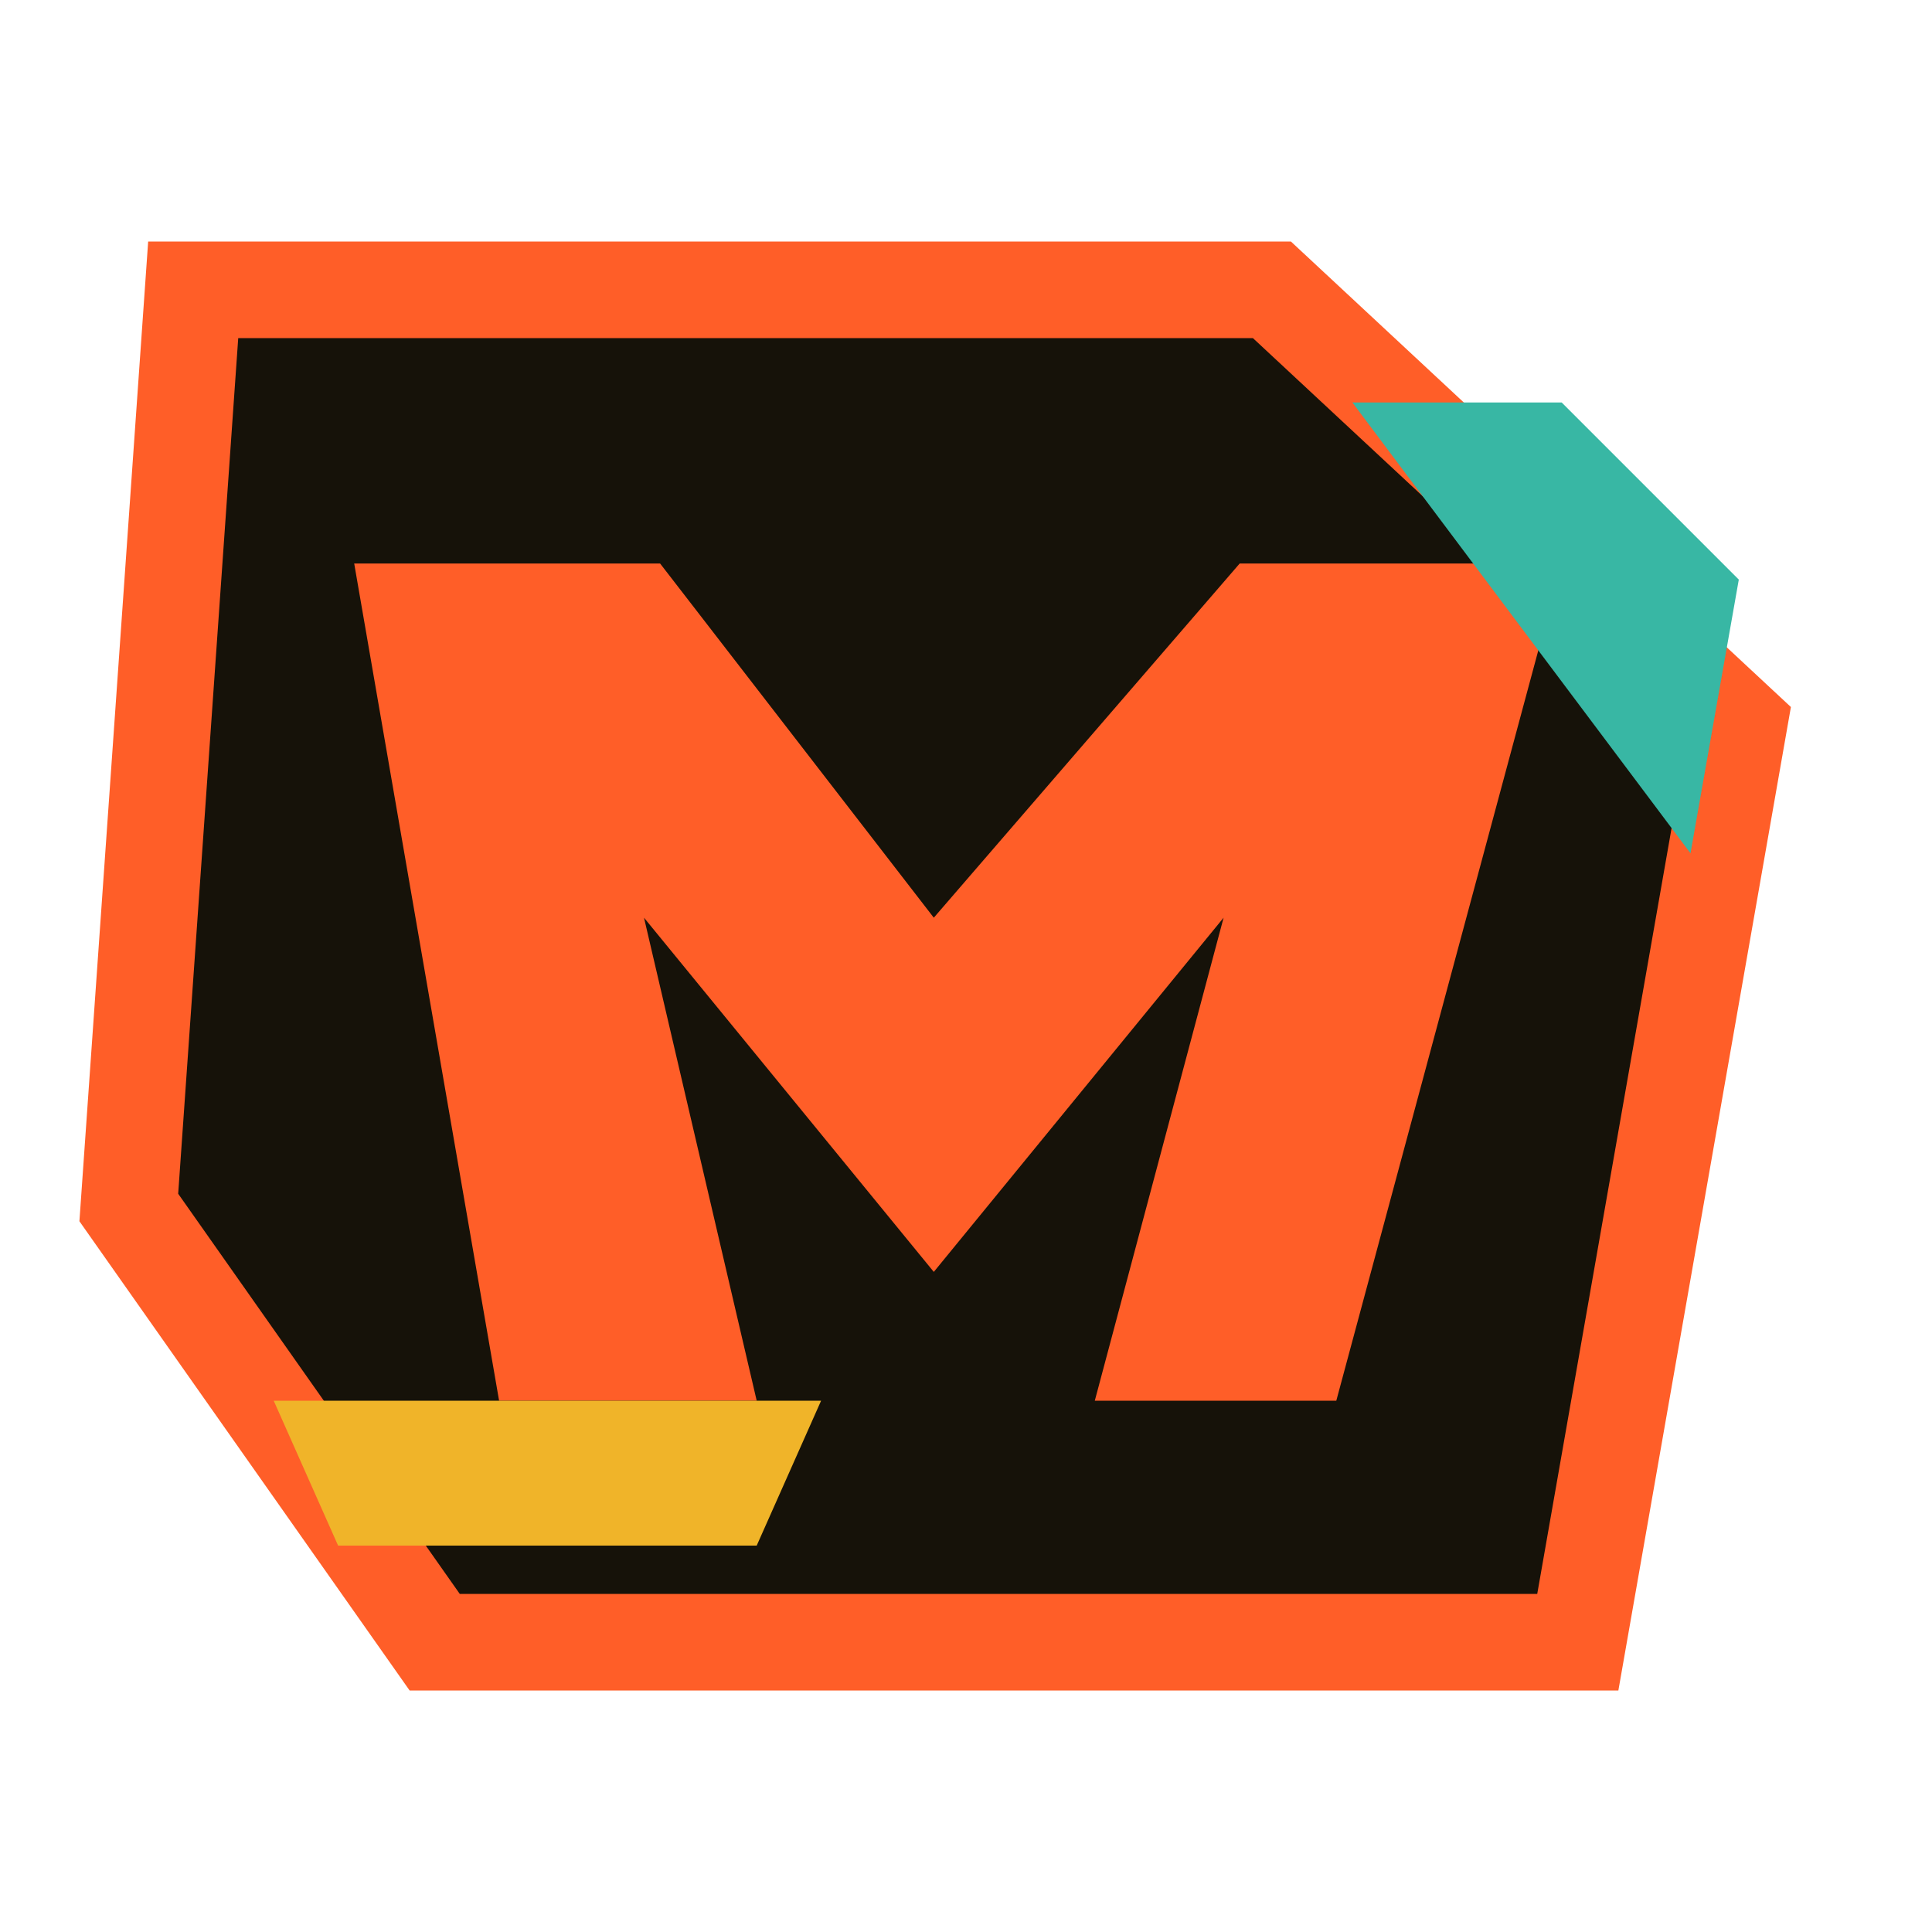
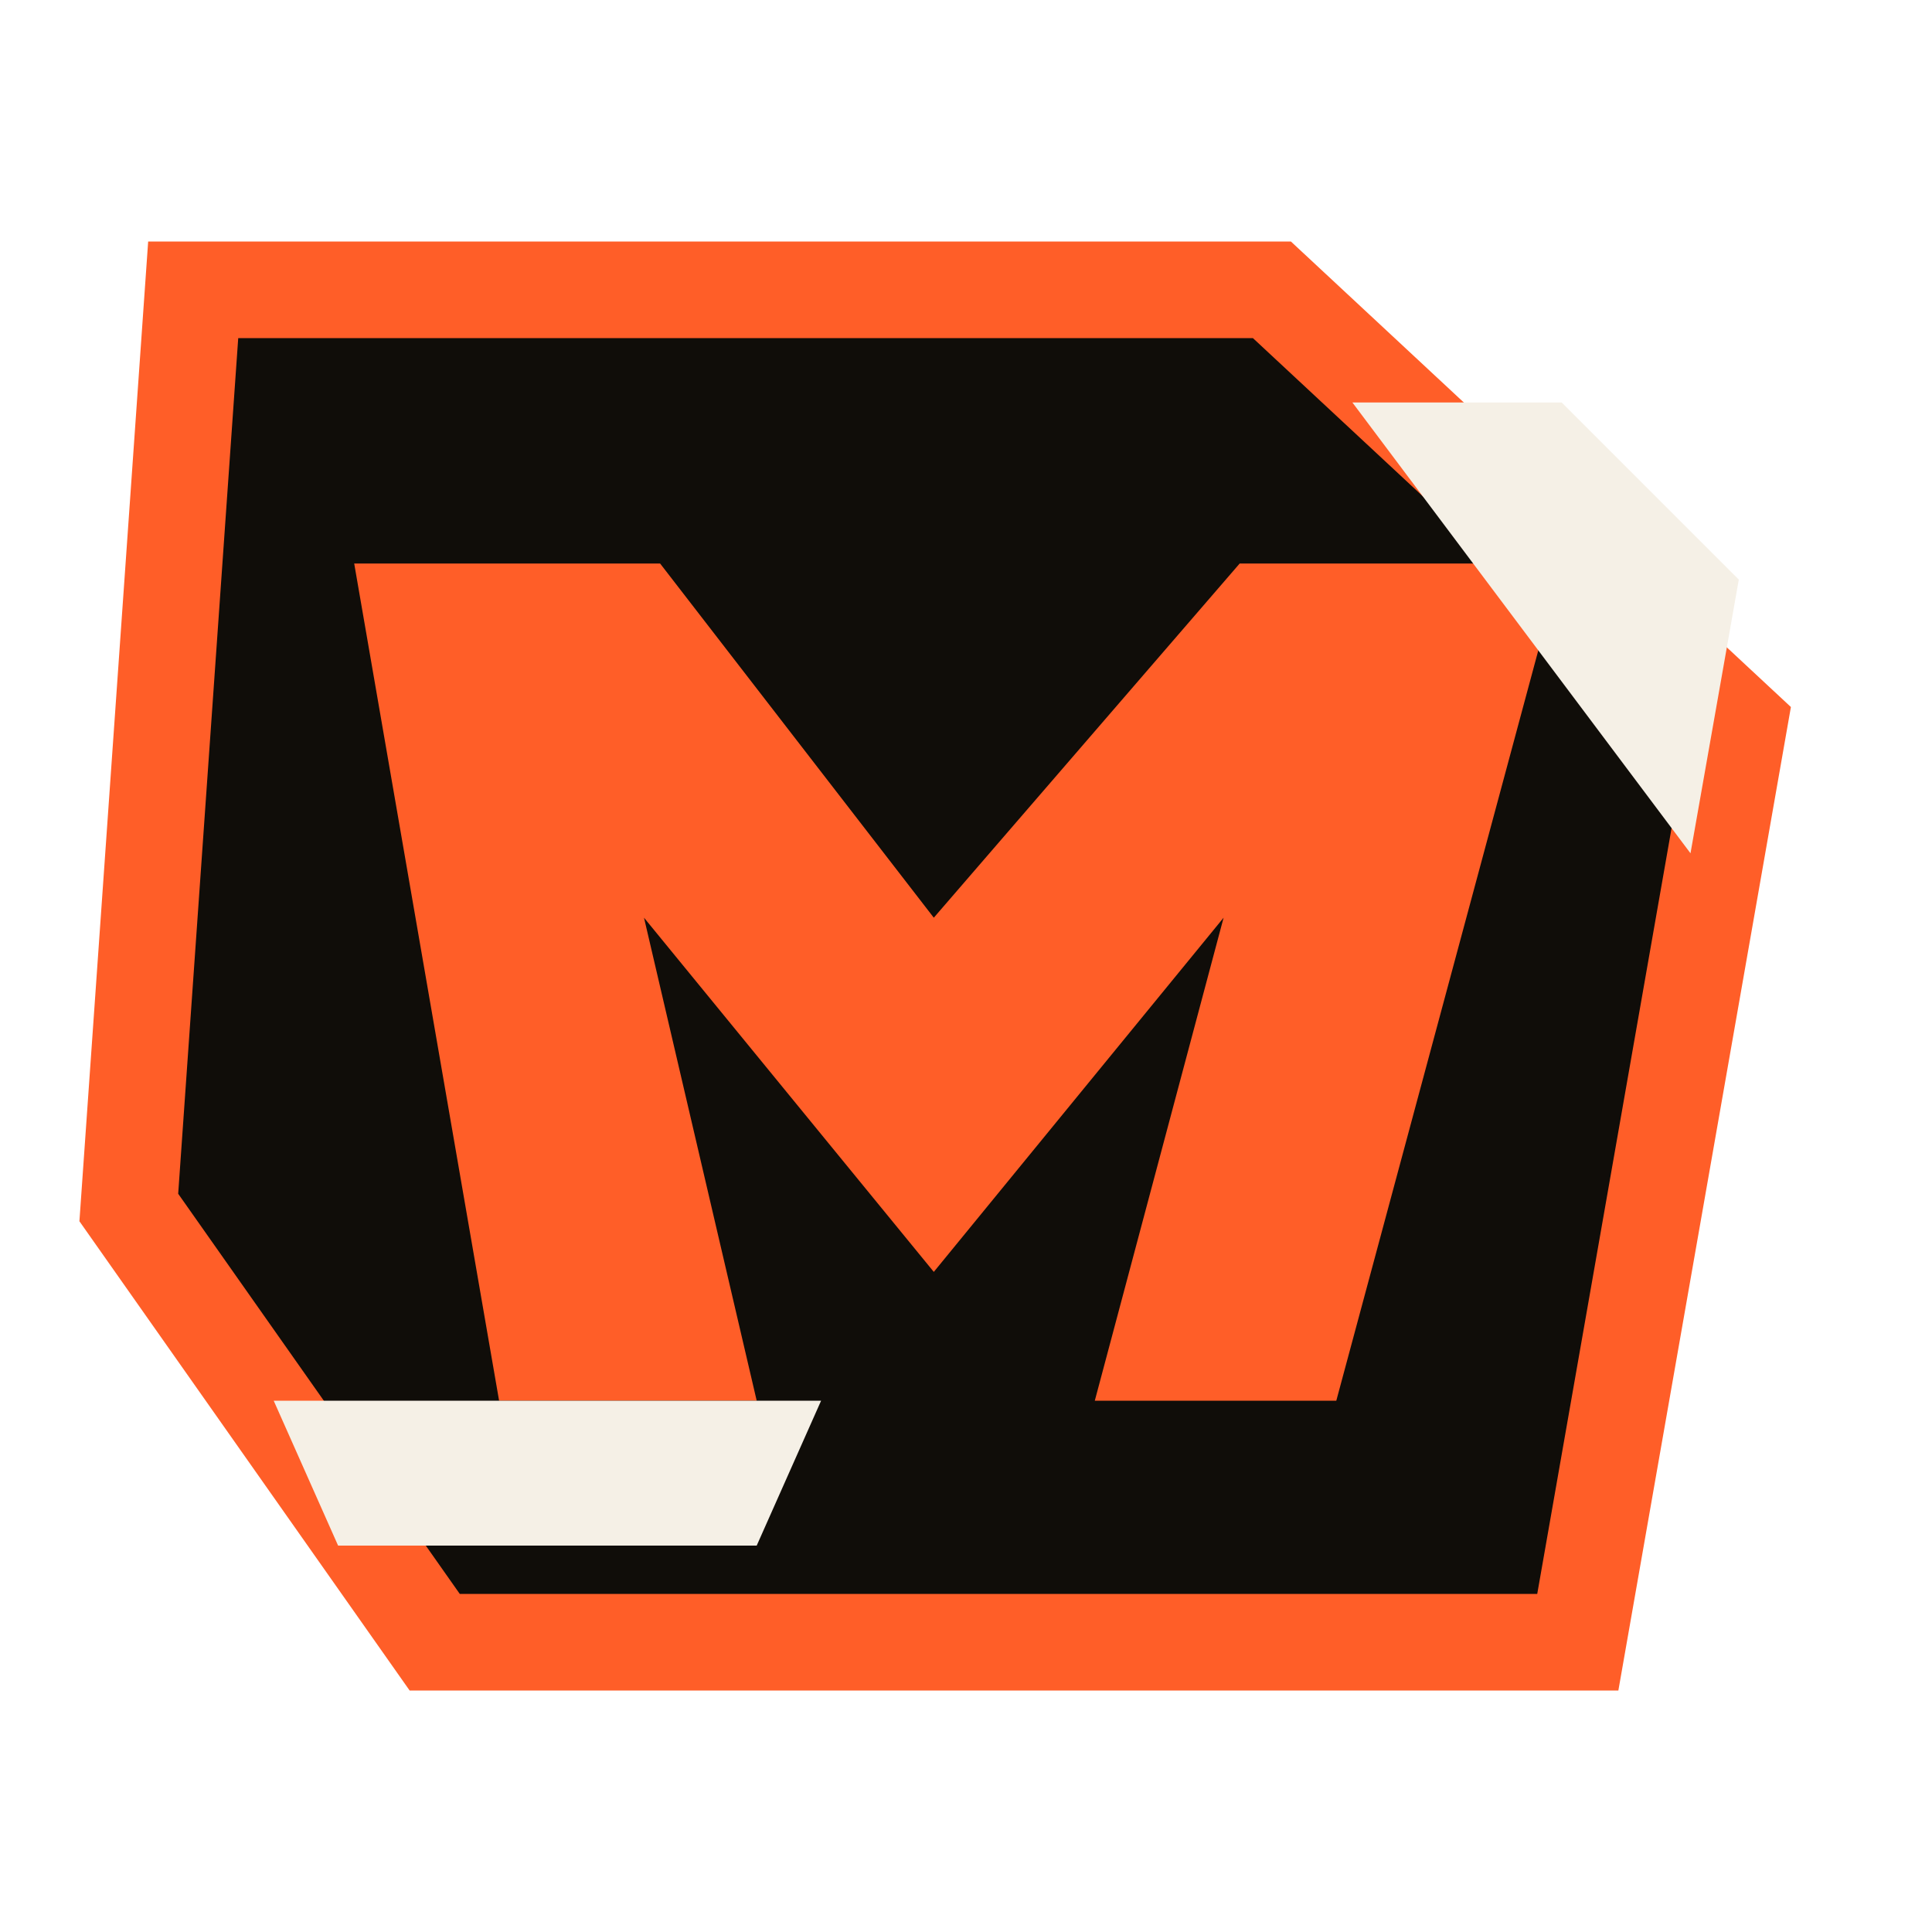
<svg xmlns="http://www.w3.org/2000/svg" viewBox="0 0 120 120" role="img" aria-label="MaskShift">
-   <path fill="#161209" stroke="#ff5e28" stroke-width="6" d="M12 18h67l29 27-10 57H27L8 75z" />
+   <path fill="#100d09" stroke="#ff5e28" stroke-width="6" d="M12 18h67l29 27-10 57H27L8 75z" />
  <path fill="#ff5e28" d="M22 35h19l17 22 19-22h20L83 87H68l8-30-18 22-18-22 7 30H31z" />
-   <path fill="#38b7a4" d="M84 25h13l11 11-3 17z" />
-   <path fill="#f0b429" d="M17 87h34l-4 9H21z" />
+   <path fill="#f5f0e6" d="M84 25h13l11 11-3 17z" />
+   <path fill="#f5f0e6" d="M17 87h34l-4 9H21z" />
</svg>
